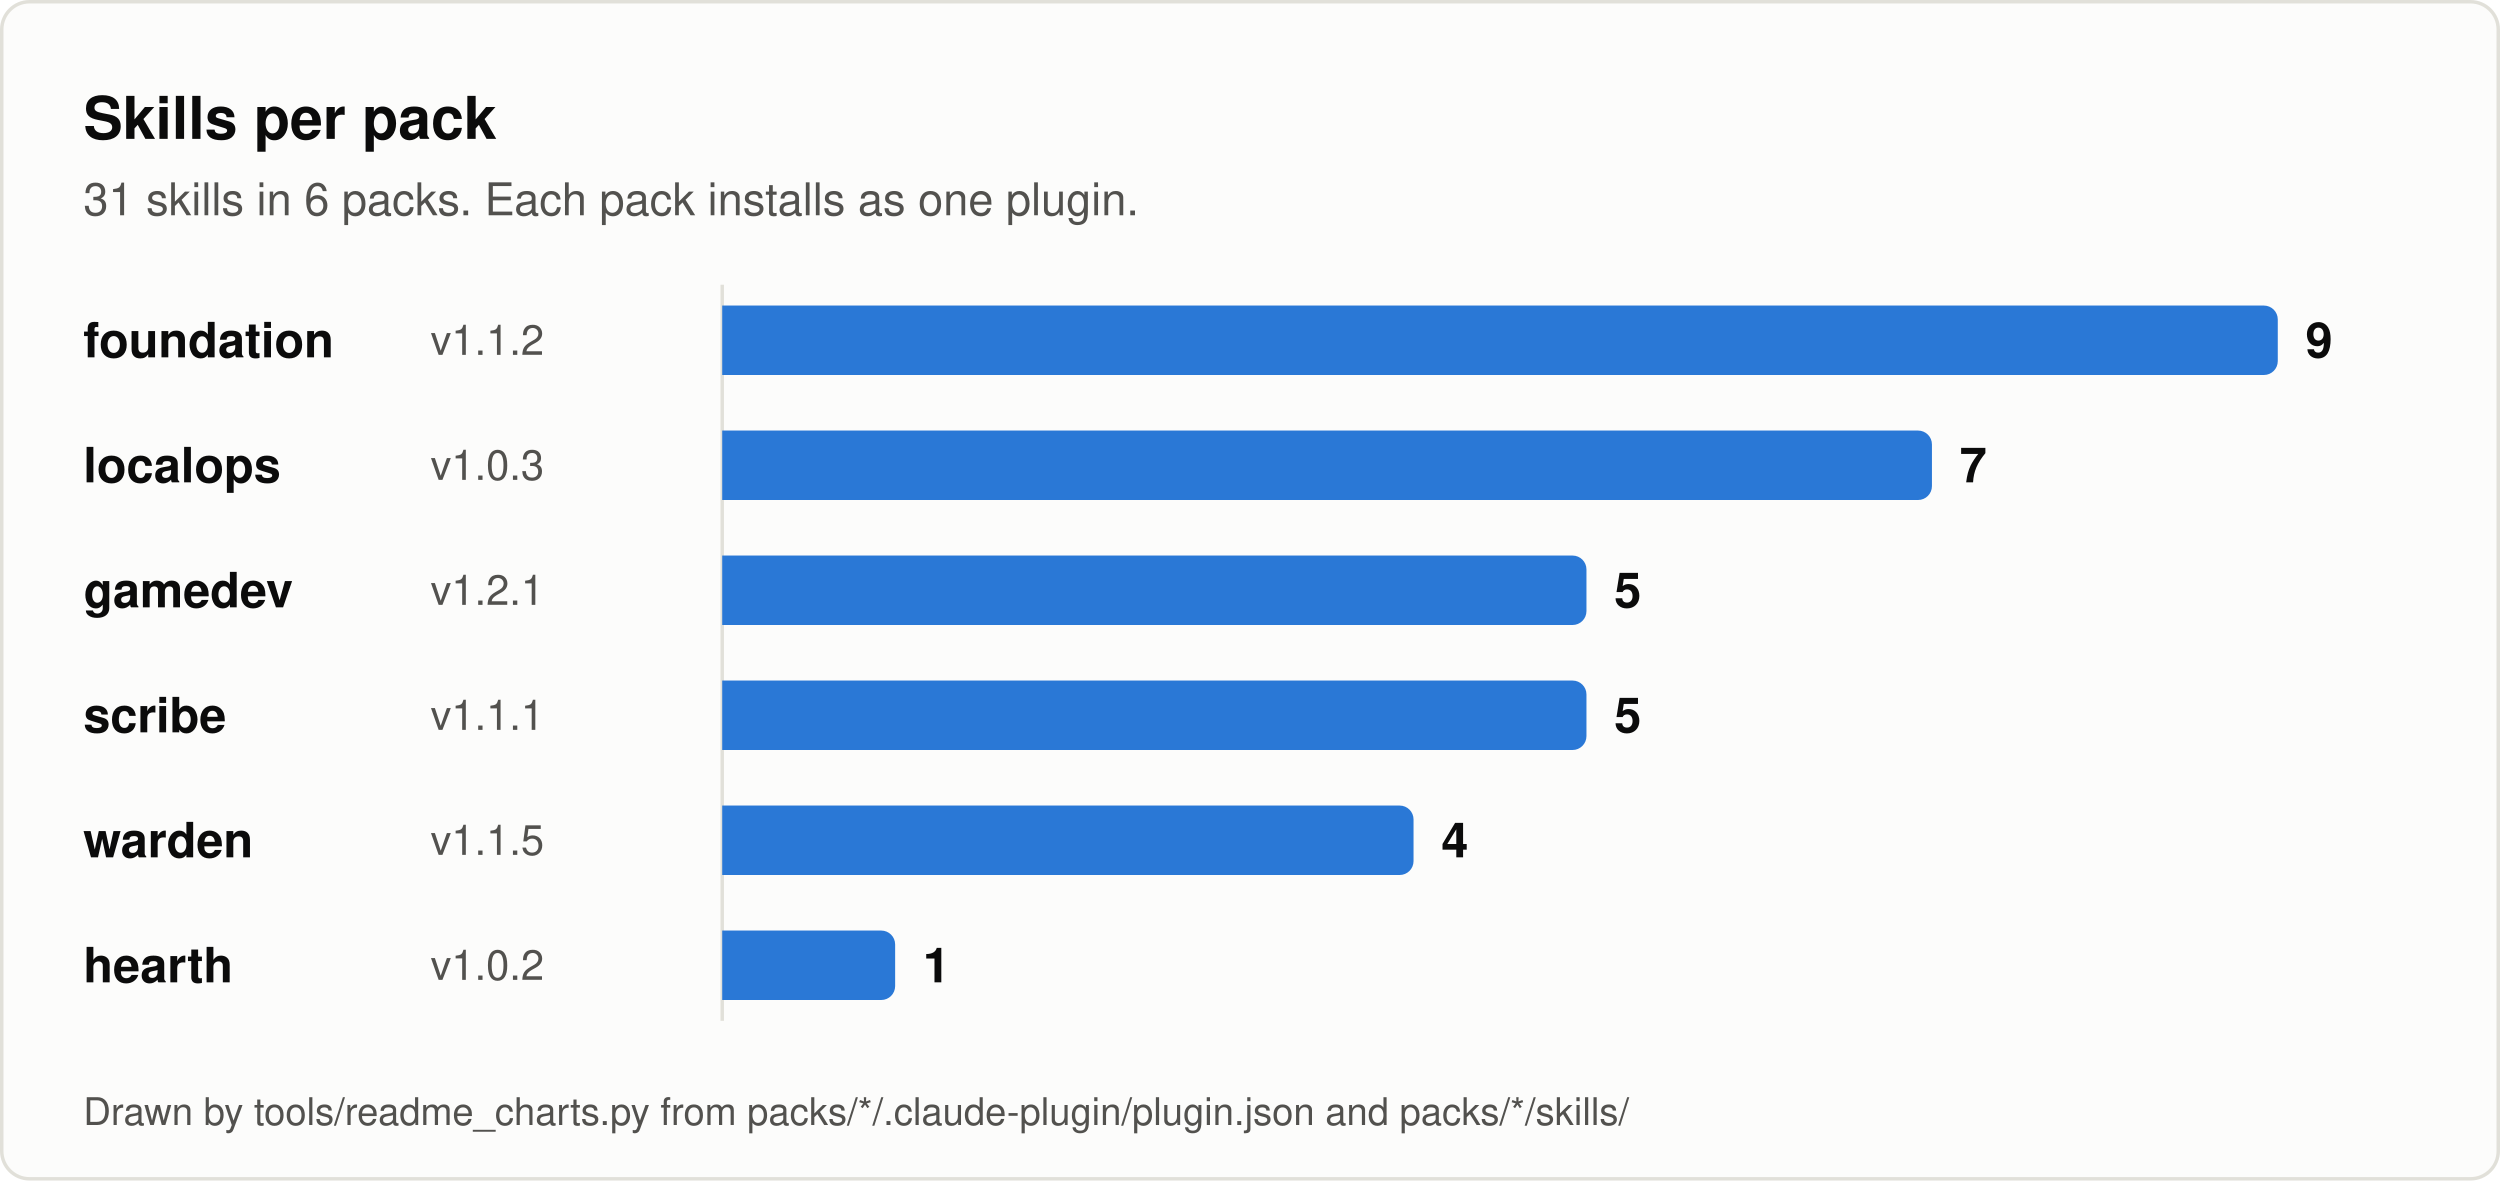
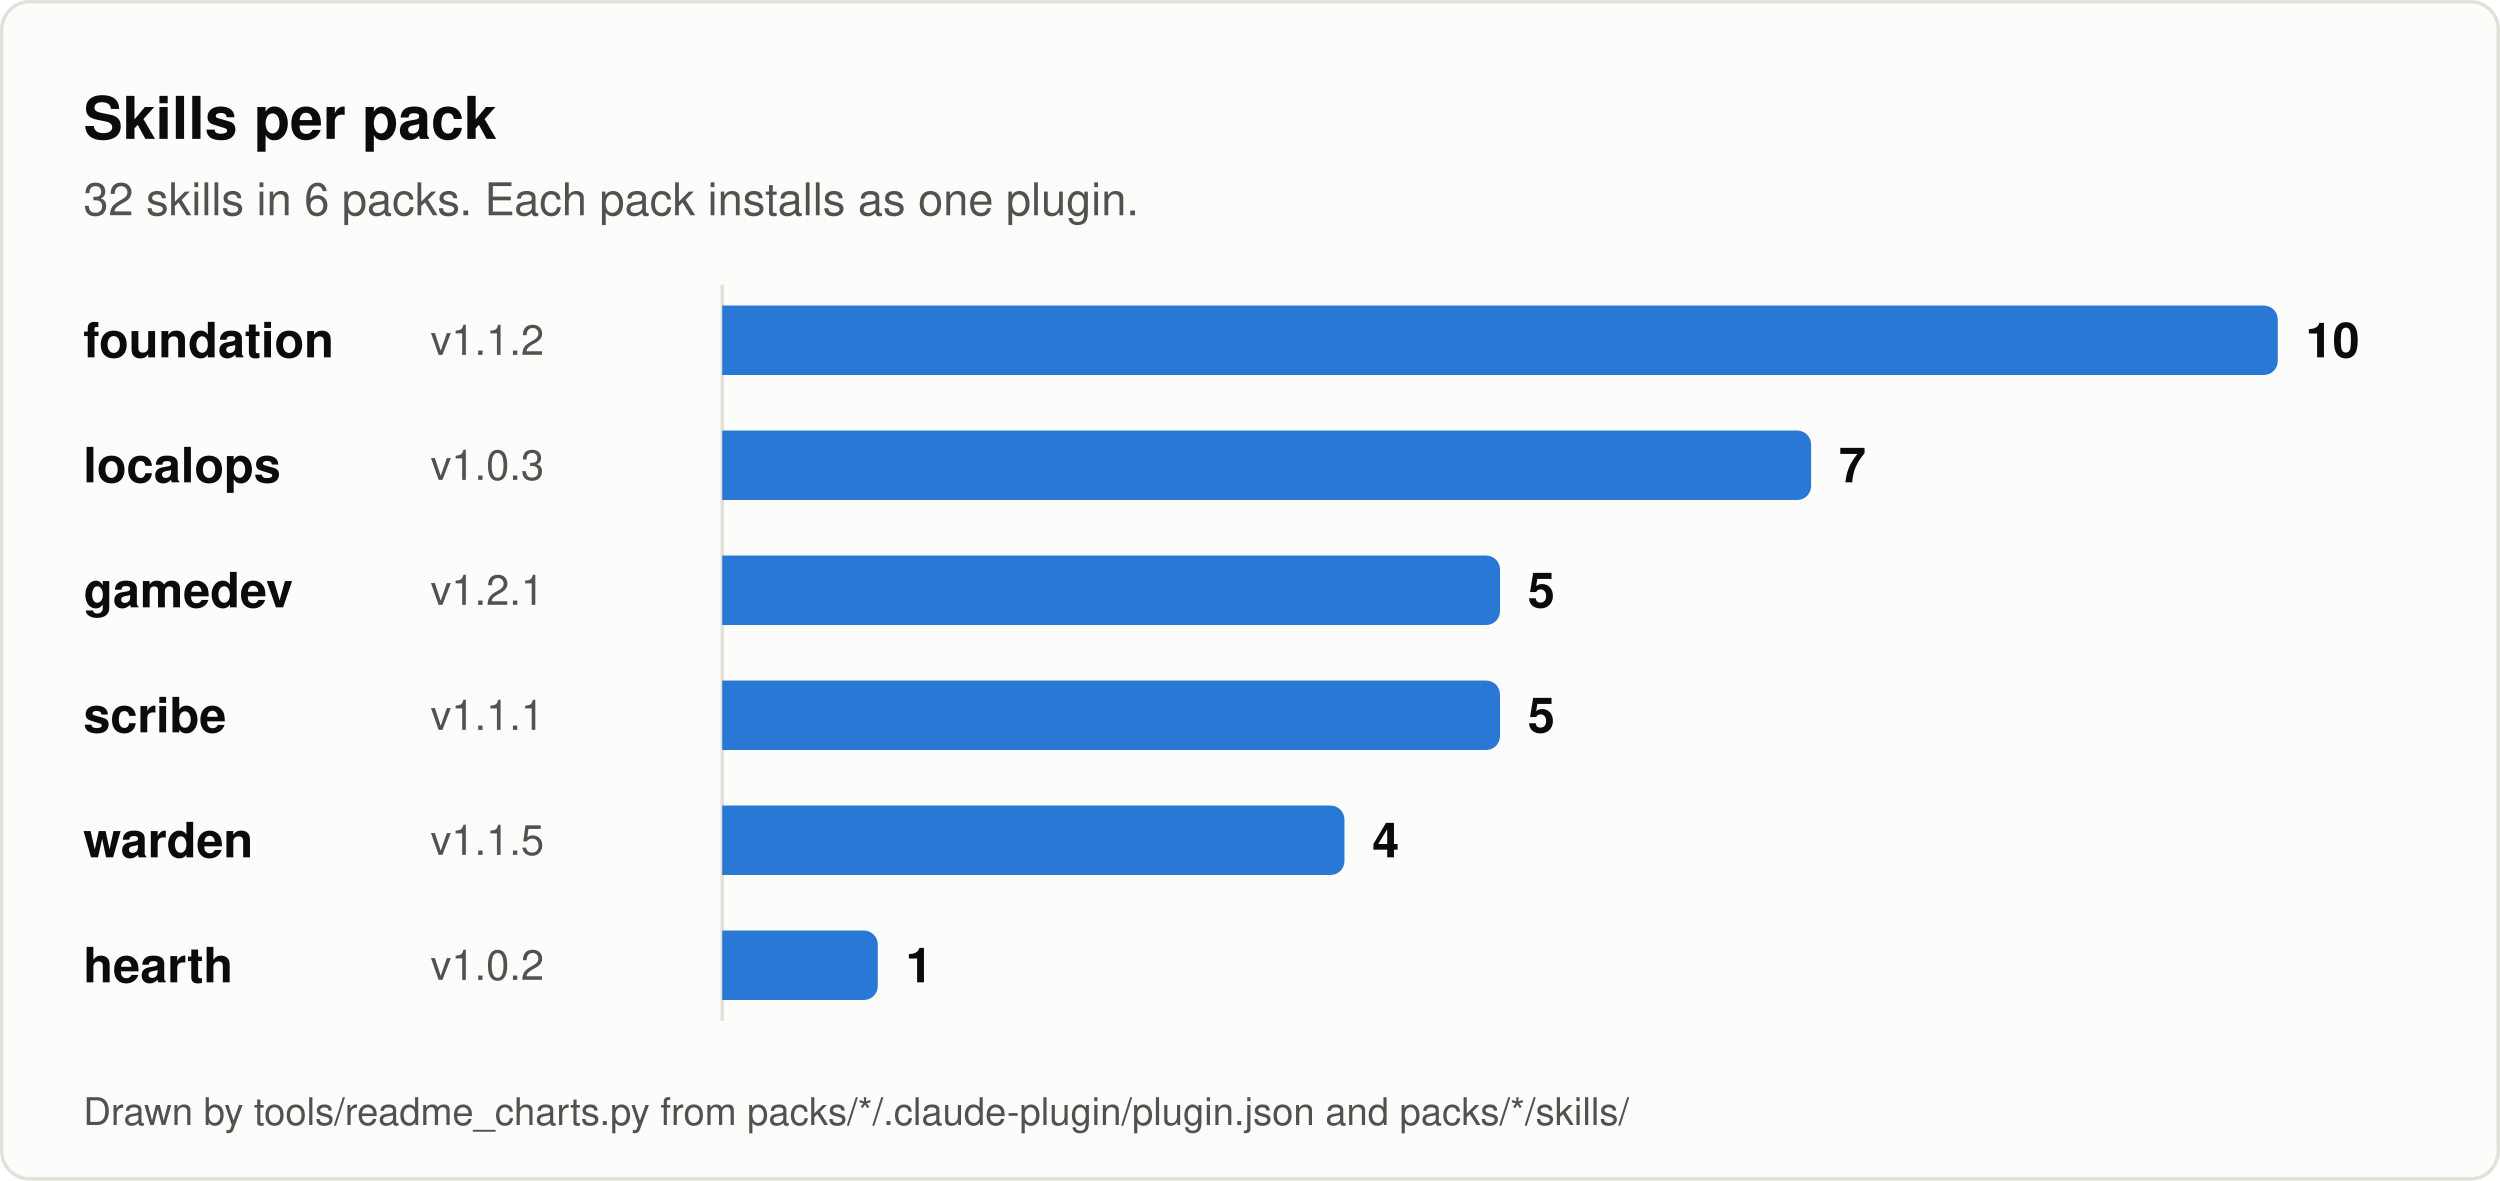
<svg xmlns="http://www.w3.org/2000/svg" viewBox="0 0 720 340" width="100%" role="img" aria-labelledby="t d" font-family="-apple-system, BlinkMacSystemFont, 'Segoe UI', Helvetica, Arial, sans-serif">
  <rect x="0.5" y="0.5" width="719" height="339" rx="8" fill="#fcfcfb" stroke="#e1e0d9" />
  <text x="24" y="40" font-size="17" font-weight="600" fill="#0b0b0b">Skills per pack</text>
-   <text x="24" y="62" font-size="13" fill="#52514e">31 skills in 6 packs. Each pack installs as one plugin.</text>
+   <text x="24" y="62" font-size="13" fill="#52514e">32 skills in 6 packs. Each pack installs as one plugin.</text>
  <line x1="208" y1="82" x2="208" y2="294" stroke="#e1e0d9" stroke-width="1" />
  <text x="24" y="98" dy="0.35em" font-size="14" font-weight="600" fill="#0b0b0b">foundation</text>
  <text x="124" y="98" dy="0.35em" font-size="12" fill="#52514e">v1.1.2</text>
  <path d="M208 88 h444 a4 4 0 0 1 4 4 v12 a4 4 0 0 1 -4 4 h-444 z" fill="#2a78d6" />
-   <text x="664" y="98" dy="0.35em" font-size="14" font-weight="600" fill="#0b0b0b">9</text>
+   <text x="664" y="98" dy="0.35em" font-size="14" font-weight="600" fill="#0b0b0b">10</text>
  <text x="24" y="134" dy="0.35em" font-size="14" font-weight="600" fill="#0b0b0b">localops</text>
  <text x="124" y="134" dy="0.35em" font-size="12" fill="#52514e">v1.0.3</text>
-   <path d="M208 124 h344.4 a4 4 0 0 1 4 4 v12 a4 4 0 0 1 -4 4 h-344.4 z" fill="#2a78d6" />
-   <text x="564.4" y="134" dy="0.35em" font-size="14" font-weight="600" fill="#0b0b0b">7</text>
+   <path d="M208 124 h309.6 a4 4 0 0 1 4 4 v12 a4 4 0 0 1 -4 4 h-309.6 z" fill="#2a78d6" />
+   <text x="529.6" y="134" dy="0.35em" font-size="14" font-weight="600" fill="#0b0b0b">7</text>
  <text x="24" y="170" dy="0.35em" font-size="14" font-weight="600" fill="#0b0b0b">gamedev</text>
  <text x="124" y="170" dy="0.35em" font-size="12" fill="#52514e">v1.2.1</text>
-   <path d="M208 160 h244.9 a4 4 0 0 1 4 4 v12 a4 4 0 0 1 -4 4 h-244.9 z" fill="#2a78d6" />
-   <text x="464.9" y="170" dy="0.35em" font-size="14" font-weight="600" fill="#0b0b0b">5</text>
+   <path d="M208 160 h220 a4 4 0 0 1 4 4 v12 a4 4 0 0 1 -4 4 h-220 z" fill="#2a78d6" />
+   <text x="440" y="170" dy="0.35em" font-size="14" font-weight="600" fill="#0b0b0b">5</text>
  <text x="24" y="206" dy="0.35em" font-size="14" font-weight="600" fill="#0b0b0b">scribe</text>
  <text x="124" y="206" dy="0.35em" font-size="12" fill="#52514e">v1.1.1</text>
-   <path d="M208 196 h244.9 a4 4 0 0 1 4 4 v12 a4 4 0 0 1 -4 4 h-244.9 z" fill="#2a78d6" />
-   <text x="464.9" y="206" dy="0.35em" font-size="14" font-weight="600" fill="#0b0b0b">5</text>
+   <path d="M208 196 h220 a4 4 0 0 1 4 4 v12 a4 4 0 0 1 -4 4 h-220 z" fill="#2a78d6" />
+   <text x="440" y="206" dy="0.35em" font-size="14" font-weight="600" fill="#0b0b0b">5</text>
  <text x="24" y="242" dy="0.35em" font-size="14" font-weight="600" fill="#0b0b0b">warden</text>
  <text x="124" y="242" dy="0.35em" font-size="12" fill="#52514e">v1.1.5</text>
-   <path d="M208 232 h195.1 a4 4 0 0 1 4 4 v12 a4 4 0 0 1 -4 4 h-195.1 z" fill="#2a78d6" />
-   <text x="415.1" y="242" dy="0.35em" font-size="14" font-weight="600" fill="#0b0b0b">4</text>
+   <path d="M208 232 h175.2 a4 4 0 0 1 4 4 v12 a4 4 0 0 1 -4 4 h-175.2 z" fill="#2a78d6" />
+   <text x="395.2" y="242" dy="0.35em" font-size="14" font-weight="600" fill="#0b0b0b">4</text>
  <text x="24" y="278" dy="0.35em" font-size="14" font-weight="600" fill="#0b0b0b">hearth</text>
  <text x="124" y="278" dy="0.35em" font-size="12" fill="#52514e">v1.0.2</text>
-   <path d="M208 268 h45.8 a4 4 0 0 1 4 4 v12 a4 4 0 0 1 -4 4 h-45.8 z" fill="#2a78d6" />
-   <text x="265.8" y="278" dy="0.35em" font-size="14" font-weight="600" fill="#0b0b0b">1</text>
+   <path d="M208 268 h40.8 a4 4 0 0 1 4 4 v12 a4 4 0 0 1 -4 4 h-40.8 z" fill="#2a78d6" />
+   <text x="260.8" y="278" dy="0.35em" font-size="14" font-weight="600" fill="#0b0b0b">1</text>
  <text x="24" y="324" font-size="11" fill="#52514e">Drawn by tools/readme_charts.py from packs/*/.claude-plugin/plugin.json and packs/*/skills/</text>
</svg>
